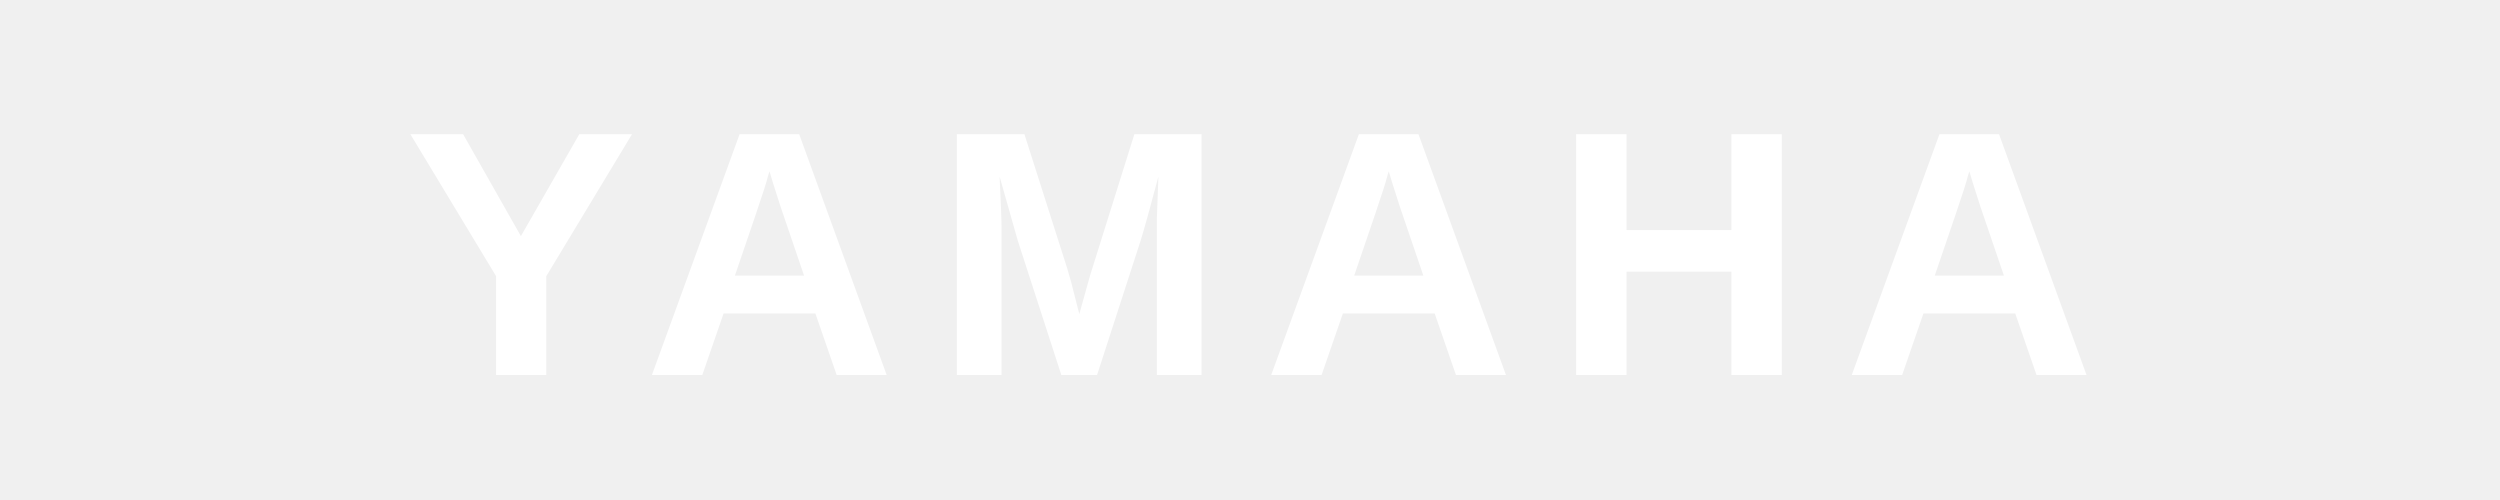
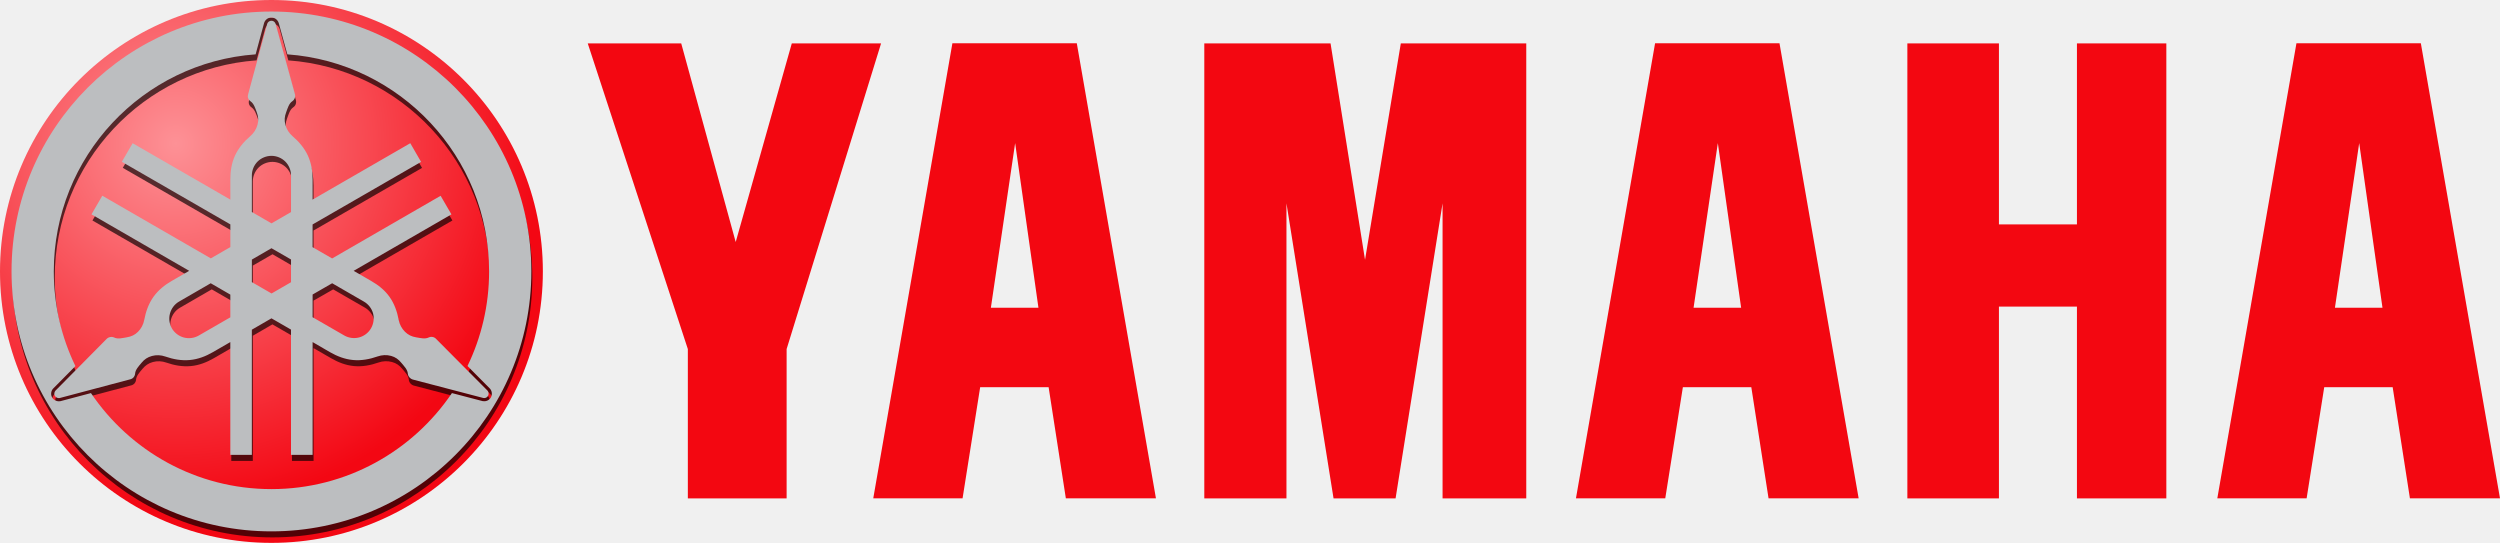
- <svg xmlns="http://www.w3.org/2000/svg" viewBox="0 0 200 40" fill="white">
-   <text x="100" y="30" font-family="Arial Black, Arial, sans-serif" font-weight="900" font-size="28" text-anchor="middle" letter-spacing="3">YAMAHA</text>
+ <svg xmlns="http://www.w3.org/2000/svg" width="3684.109" height="800.001" viewBox="-1350.225 -293.2 3684.109 800.001">
+   <radialGradient id="a" cx="-5080.898" cy="2814.838" r="400.01" gradientTransform="matrix(1.3475 0 0 -1.3475 5755.38 3711.265)" gradientUnits="userSpaceOnUse">
+     <stop offset="0" stop-color="#fd9196" />
+     <stop offset="1" stop-color="#f30713" />
+   </radialGradient>
+   <path fill="url(#a)" d="M-950.231-293.2c-220.808 0-399.994 179.186-399.994 399.994s179.198 400.007 399.994 400.007c220.82 0 399.994-179.198 399.994-400.007 0-220.808-179.174-399.994-399.994-399.994z" />
+   <path opacity=".66" d="M-948.877-267.31c-211.4 0-382.956 171.543-382.956 382.968 0 211.4 171.556 383.076 382.956 383.076 211.412 0 383.089-171.664 383.089-383.076 0-211.424-171.677-382.968-383.089-382.968zm.121 8.9c2.225 0 4.523.701 6.312 1.982 1.983 1.403 3.422 3.374 4.22 5.611v.121l.109.121 12.771 46.338c166.078 12.056 297.281 150.744 297.281 319.894 0 49.917-11.452 97.247-31.827 139.401l32.879 33.121.121.121.121.108c1.632 1.898 2.491 4.1 2.685 6.337.206 2.249-.218 4.618-1.415 6.65a10.963 10.963 0 0 1-5.03 4.57c-2.165.992-4.521 1.232-6.796.811h-.339l-45.177-11.813c-57.694 85.35-155.389 141.507-266.035 141.507-110.634 0-208.256-56.157-265.913-141.506l-45.044 11.946h-.363c-2.527.461-4.837-.048-6.784-.942a11.145 11.145 0 0 1-5.031-4.57c-1.1-1.911-1.632-4.293-1.402-6.529.218-2.249 1.052-4.427 2.696-6.338l.109-.119.121-.109 32.771-33.121c-20.412-42.202-31.827-89.545-31.827-139.522 0-169.197 131.215-307.945 297.389-319.894l12.54-46.218.109-.242v-.121a11.543 11.543 0 0 1 4.22-5.611c2.018-1.428 4.292-1.984 6.529-1.984zm0 4.668c-1.354 0-2.757.387-3.87 1.185a6.755 6.755 0 0 0-2.442 3.277l-27.861 102.991c-.714 2.007-1.017 4.426-.363 6.444.665 2.008 1.886 3.604 3.64 4.802 4.994 3.445 6.881 9.951 9.239 16.264 2.346 6.312 2.733 11.742 1.052 18.271-1.693 6.519-5.429 12.455-10.544 16.846-9.189 7.872-17.438 17.376-22.577 28.55-5.139 11.186-6.905 23.145-6.905 35.237V9.837l-143.96-83.087-15.926 27.377 159.886 92.229v33.472l-28.792 16.628-159.875-92.351-15.925 27.631 143.96 83.101-25.757 14.873c-10.472 6.021-19.819 13.593-26.917 23.629-7.11 10.049-11.367 21.947-13.58 33.822-1.246 6.627-4.426 12.843-9.251 17.559-4.801 4.716-9.747 6.953-16.397 8.064-6.626 1.102-13.108 2.951-18.598.363-1.898-.895-4.002-1.161-6.07-.714-2.068.424-4.124 1.561-5.514 3.156l-75.01 75.965c-.895 1.016-1.522 2.395-1.645 3.749-.133 1.354.146 2.562.822 3.748.677 1.173 1.681 2.236 2.927 2.806a6.656 6.656 0 0 0 3.966.472l103.233-27.39c2.08-.362 4.208-1.354 5.611-2.926 1.415-1.572 2.297-3.507 2.467-5.611.483-6.069 5.188-10.835 9.48-16.034 4.305-5.176 8.852-8.271 15.333-10.072 6.494-1.803 13.423-1.402 19.795.834 11.403 4.015 23.798 6.288 36.036 5.15 12.262-1.137 23.483-5.55 33.943-11.597l25.757-14.886V386.02h31.729V201.562l28.901-16.735 28.804 16.614V386.02h31.815V219.798l25.757 14.886c10.472 6.034 21.694 10.46 33.943 11.597 12.262 1.125 24.645-1.28 36.048-5.296 6.36-2.226 13.411-2.491 19.892-.701 6.481 1.813 10.811 4.909 15.091 10.062 4.281 5.199 9.118 9.867 9.589 15.914.181 2.104 1.052 4.038 2.467 5.623 1.415 1.584 3.422 2.89 5.502 3.275l103.342 27.052a6.72 6.72 0 0 0 3.979-.459c1.245-.568 2.237-1.524 2.914-2.697a6.46 6.46 0 0 0 .822-3.869c-.133-1.354-.641-2.721-1.536-3.761l-75.263-75.711c-1.367-1.597-3.326-2.95-5.381-3.387-2.08-.436-4.185-.218-6.083.701-5.502 2.601-11.959.871-18.599-.242-6.65-1.111-11.597-3.458-16.396-8.174-4.813-4.739-8.005-10.956-9.25-17.559-2.213-11.923-6.337-23.798-13.447-33.835-7.122-10.062-16.675-17.485-27.159-23.508l-25.624-14.873 143.96-83.101-15.914-27.498-159.874 92.338-28.805-16.614V46.489l159.887-92.24L-744.2-73.25-888.161 9.849v-29.723c0-12.104-1.874-24.053-7.001-35.237-5.151-11.174-13.422-20.678-22.601-28.55-5.115-4.391-8.839-10.327-10.533-16.846-1.681-6.518-1.185-11.959 1.161-18.271 2.37-6.3 4.002-12.83 9.021-16.264 1.729-1.209 3.096-2.793 3.736-4.802.665-2.007.713-4.438 0-6.444l-28.32-102.991c-.448-1.294-1.232-2.491-2.334-3.277-1.076-.799-2.358-1.186-3.724-1.186zm0 199.09c7.546 0 15.019 3.096 20.364 8.44 5.357 5.345 8.44 12.817 8.44 20.363v54.077l-28.804 16.615-28.901-16.736V-25.85c0-7.546 3.083-15.007 8.417-20.363 5.344-5.355 12.926-8.439 20.484-8.439zm.121 136.125l28.683 16.627v33.46l-28.683 16.627-29.022-16.748V98.196l29.022-16.723zm-89.533 51.743l28.792 16.615v33.472l-46.689 26.918c-6.542 3.772-14.583 4.765-21.899 2.817-7.304-1.972-13.761-6.93-17.546-13.458-3.773-6.53-4.764-14.584-2.805-21.889 1.959-7.328 6.796-13.677 13.35-17.438l46.797-27.037zm178.944 0l46.701 26.918c6.53 3.772 11.488 10.122 13.459 17.438 1.971 7.305.858 15.454-2.927 21.996-3.771 6.519-10.267 11.379-17.558 13.338-7.304 1.936-15.225.943-21.767-2.806l-46.822-27.038v-33.255l28.914-16.591z" />
+   <radialGradient id="b" cx="-4371.346" cy="1683.944" r="574.681" gradientTransform="rotate(-45 -6908.361 5608.65) scale(1.6347 -1.4815)" gradientUnits="userSpaceOnUse">
+     <stop offset=".048" stop-color="#e4ebee" />
+     <stop offset=".272" stop-color="#f5f8f9" />
+     <stop offset=".467" stop-color="#fff" />
+     <stop offset=".752" stop-color="#bfc1c3" />
+     <stop offset=".867" stop-color="#dce0e6" />
+     <stop offset=".905" stop-color="#e2e6ed" />
+     <stop offset="1" stop-color="#bcbec0" />
+   </radialGradient>
+   <path fill="url(#b)" d="M-950.268-276.198c-211.412 0-382.956 171.531-382.956 382.956s171.544 383.089 382.956 383.089c211.424 0 383.064-171.664 383.064-383.089.001-211.425-171.651-382.956-383.064-382.956zm.109 8.888c2.213 0 4.522.701 6.312 1.995a11.556 11.556 0 0 1 4.208 5.623v.109l.121.133 12.758 46.338c166.078 12.044 297.292 150.744 297.292 319.869 0 49.918-11.452 97.224-31.827 139.401l32.891 33.134.109.108.121.12c1.621 1.898 2.479 4.088 2.685 6.312.23 2.262-.218 4.632-1.391 6.663a11.088 11.088 0 0 1-5.03 4.57 11.096 11.096 0 0 1-6.784.822h-.363l-45.177-11.827c-57.681 85.349-155.388 141.506-266.021 141.506-110.658 0-208.269-56.157-265.938-141.506l-45.044 11.947h-.363c-2.527.46-4.837-.048-6.784-.942-2.152-.992-3.895-2.588-5.03-4.57-1.101-1.888-1.633-4.281-1.391-6.53.193-2.237 1.052-4.426 2.685-6.336l.121-.109.121-.12 32.771-33.122c-20.424-42.189-31.839-89.544-31.839-139.521 0-169.209 131.239-307.946 297.414-319.869l12.516-46.242.109-.242v-.108c.798-2.262 2.237-4.221 4.208-5.623 2.017-1.439 4.315-1.983 6.54-1.983zm0 4.68c-1.367 0-2.757.387-3.87 1.173a6.728 6.728 0 0 0-2.442 3.276l-27.861 102.992c-.702 2.007-1.004 4.329-.351 6.336.665 2.007 1.898 3.712 3.627 4.897 5.006 3.458 6.881 9.952 9.251 16.275 2.358 6.301 2.733 11.742 1.052 18.261-1.668 6.529-5.538 12.467-10.653 16.845-9.178 7.872-17.329 17.389-22.468 28.55-5.151 11.187-6.893 23.146-6.893 35.25V.948l-143.973-83.1-15.914 27.377 159.886 92.229v33.46l-28.804 16.627-159.888-92.349-15.926 27.499 143.961 83.22-25.745 14.874c-10.472 6.034-19.928 13.593-27.039 23.63-7.123 10.035-11.246 21.936-13.458 33.835-1.246 6.602-4.438 12.816-9.251 17.558-4.813 4.704-9.734 6.941-16.385 8.054-6.639 1.112-13.132 2.963-18.61.352a9.379 9.379 0 0 0-6.095-.689c-2.068.411-4.124 1.523-5.502 3.146l-75.13 75.952c-.896 1.039-1.403 2.405-1.536 3.761-.145 1.343.145 2.562.81 3.749a6.806 6.806 0 0 0 2.927 2.709c1.245.556 2.648.798 3.99.567l103.221-27.39c2.08-.387 4.208-1.343 5.623-2.927 1.391-1.584 2.285-3.507 2.467-5.61.472-6.07 5.175-10.848 9.468-16.035 4.293-5.212 8.84-8.271 15.333-10.061 6.494-1.813 13.423-1.402 19.771.822 11.415 4.003 23.798 6.287 36.06 5.127 12.237-1.124 23.472-5.515 33.932-11.562l25.757-14.886v166.198h31.718V192.639l28.913-16.736 28.792 16.615v184.566h31.839V210.886l25.624 14.886c10.484 6.022 21.803 10.438 34.052 11.562 12.262 1.16 24.646-1.245 36.061-5.261 6.348-2.226 13.397-2.624 19.892-.811 6.469 1.813 10.811 4.97 15.103 10.182 4.269 5.188 9.106 9.868 9.578 15.914.181 2.104 1.052 4.039 2.467 5.623 1.403 1.584 3.434 2.866 5.502 3.277l103.342 27.051c1.342.241 2.757.097 3.99-.46a6.636 6.636 0 0 0 2.926-2.721c.665-1.161.931-2.491.81-3.857-.133-1.366-.641-2.721-1.523-3.749l-75.263-75.723c-1.367-1.608-3.326-2.963-5.381-3.374-2.068-.437-4.184-.229-6.095.688-5.49 2.612-11.959.884-18.598-.229-6.651-1.137-11.572-3.482-16.385-8.199-4.812-4.716-7.993-10.932-9.25-17.534-2.225-11.923-6.349-23.82-13.459-33.834-7.11-10.062-16.675-17.485-27.147-23.531l-25.745-14.874 144.07-83.208-15.926-27.391-159.875 92.351-28.804-16.627V37.565l159.886-92.217-15.914-27.51L-889.577.937v-29.735c0-12.092-1.862-24.052-7.014-35.236-5.151-11.173-13.411-20.678-22.589-28.55-5.127-4.391-8.852-10.315-10.532-16.846-1.681-6.529-1.197-11.946 1.161-18.26 2.358-6.312 4.015-12.83 9.021-16.276 1.741-1.196 3.083-2.901 3.749-4.909.665-1.995.702-4.329 0-6.312l-28.32-103.003c-.459-1.282-1.354-2.491-2.455-3.29a5.998 5.998 0 0 0-3.603-1.15zm0 199.09c7.558 0 15.006 3.083 20.364 8.429 5.356 5.357 8.428 12.818 8.428 20.375V19.33l-28.792 16.627-28.913-16.749v-53.957c0-7.559 3.083-15.006 8.428-20.363 5.357-5.357 12.927-8.428 20.485-8.428zm0 136.125l28.792 16.614v33.483l-28.671 16.604-29.021-16.726V89.32l28.9-16.735zm-89.532 51.622l28.901 16.748v33.46l-46.701 26.93c-6.542 3.772-14.572 4.74-21.888 2.806-7.316-1.959-13.785-6.917-17.558-13.459-3.785-6.528-4.776-14.596-2.817-21.875 1.959-7.328 6.796-13.785 13.35-17.559l46.713-27.051zm178.956 0l46.81 27.051c6.554 3.772 11.5 10.108 13.459 17.426 1.971 7.315.737 15.466-3.047 21.996-3.773 6.53-10.134 11.391-17.45 13.35-7.292 1.937-15.333.943-21.875-2.829l-46.713-26.918v-33.472l28.816-16.604z" />
+   <path fill="#F30711" d="M-484.116-229.279L-336.588 221.2v220.034h145.557V221.2l139.208-450.479h-131.578l-82.664 292.734-80.294-292.734h-137.757zM424.485-229.279v670.514h121.07V6.391l69.387 434.845h91.418L775.603 6.391v434.845h123.344v-670.514h-184.87L661.341 89.684l-50.812-318.962-186.044-.001zM1460.543-229.279v670.514h134.951v-282.6h114.951v282.601h131.735v-670.514h-131.735V37.469h-114.951v-266.748h-134.951zM2033.906-229.412l-116.607 670.623h131.615l25.949-163.816h100.852l25.418 163.816h132.752L2217.24-229.412h-183.334zm92.484 147.068l34.307 242.61h-70.064l35.757-242.61zM1088.772-229.412L972.165 441.211h131.613l25.951-163.816h100.862l25.406 163.816h132.763l-116.644-670.623h-183.344zm92.484 147.068l34.318 242.61h-70.076l35.758-242.61zM53.26-229.412L-63.36 441.211H68.255l25.938-163.816h100.863l25.406 163.816h132.763L236.594-229.412H53.26zm92.471 147.068l34.33 242.61h-70.088l35.758-242.61z" />
</svg>
